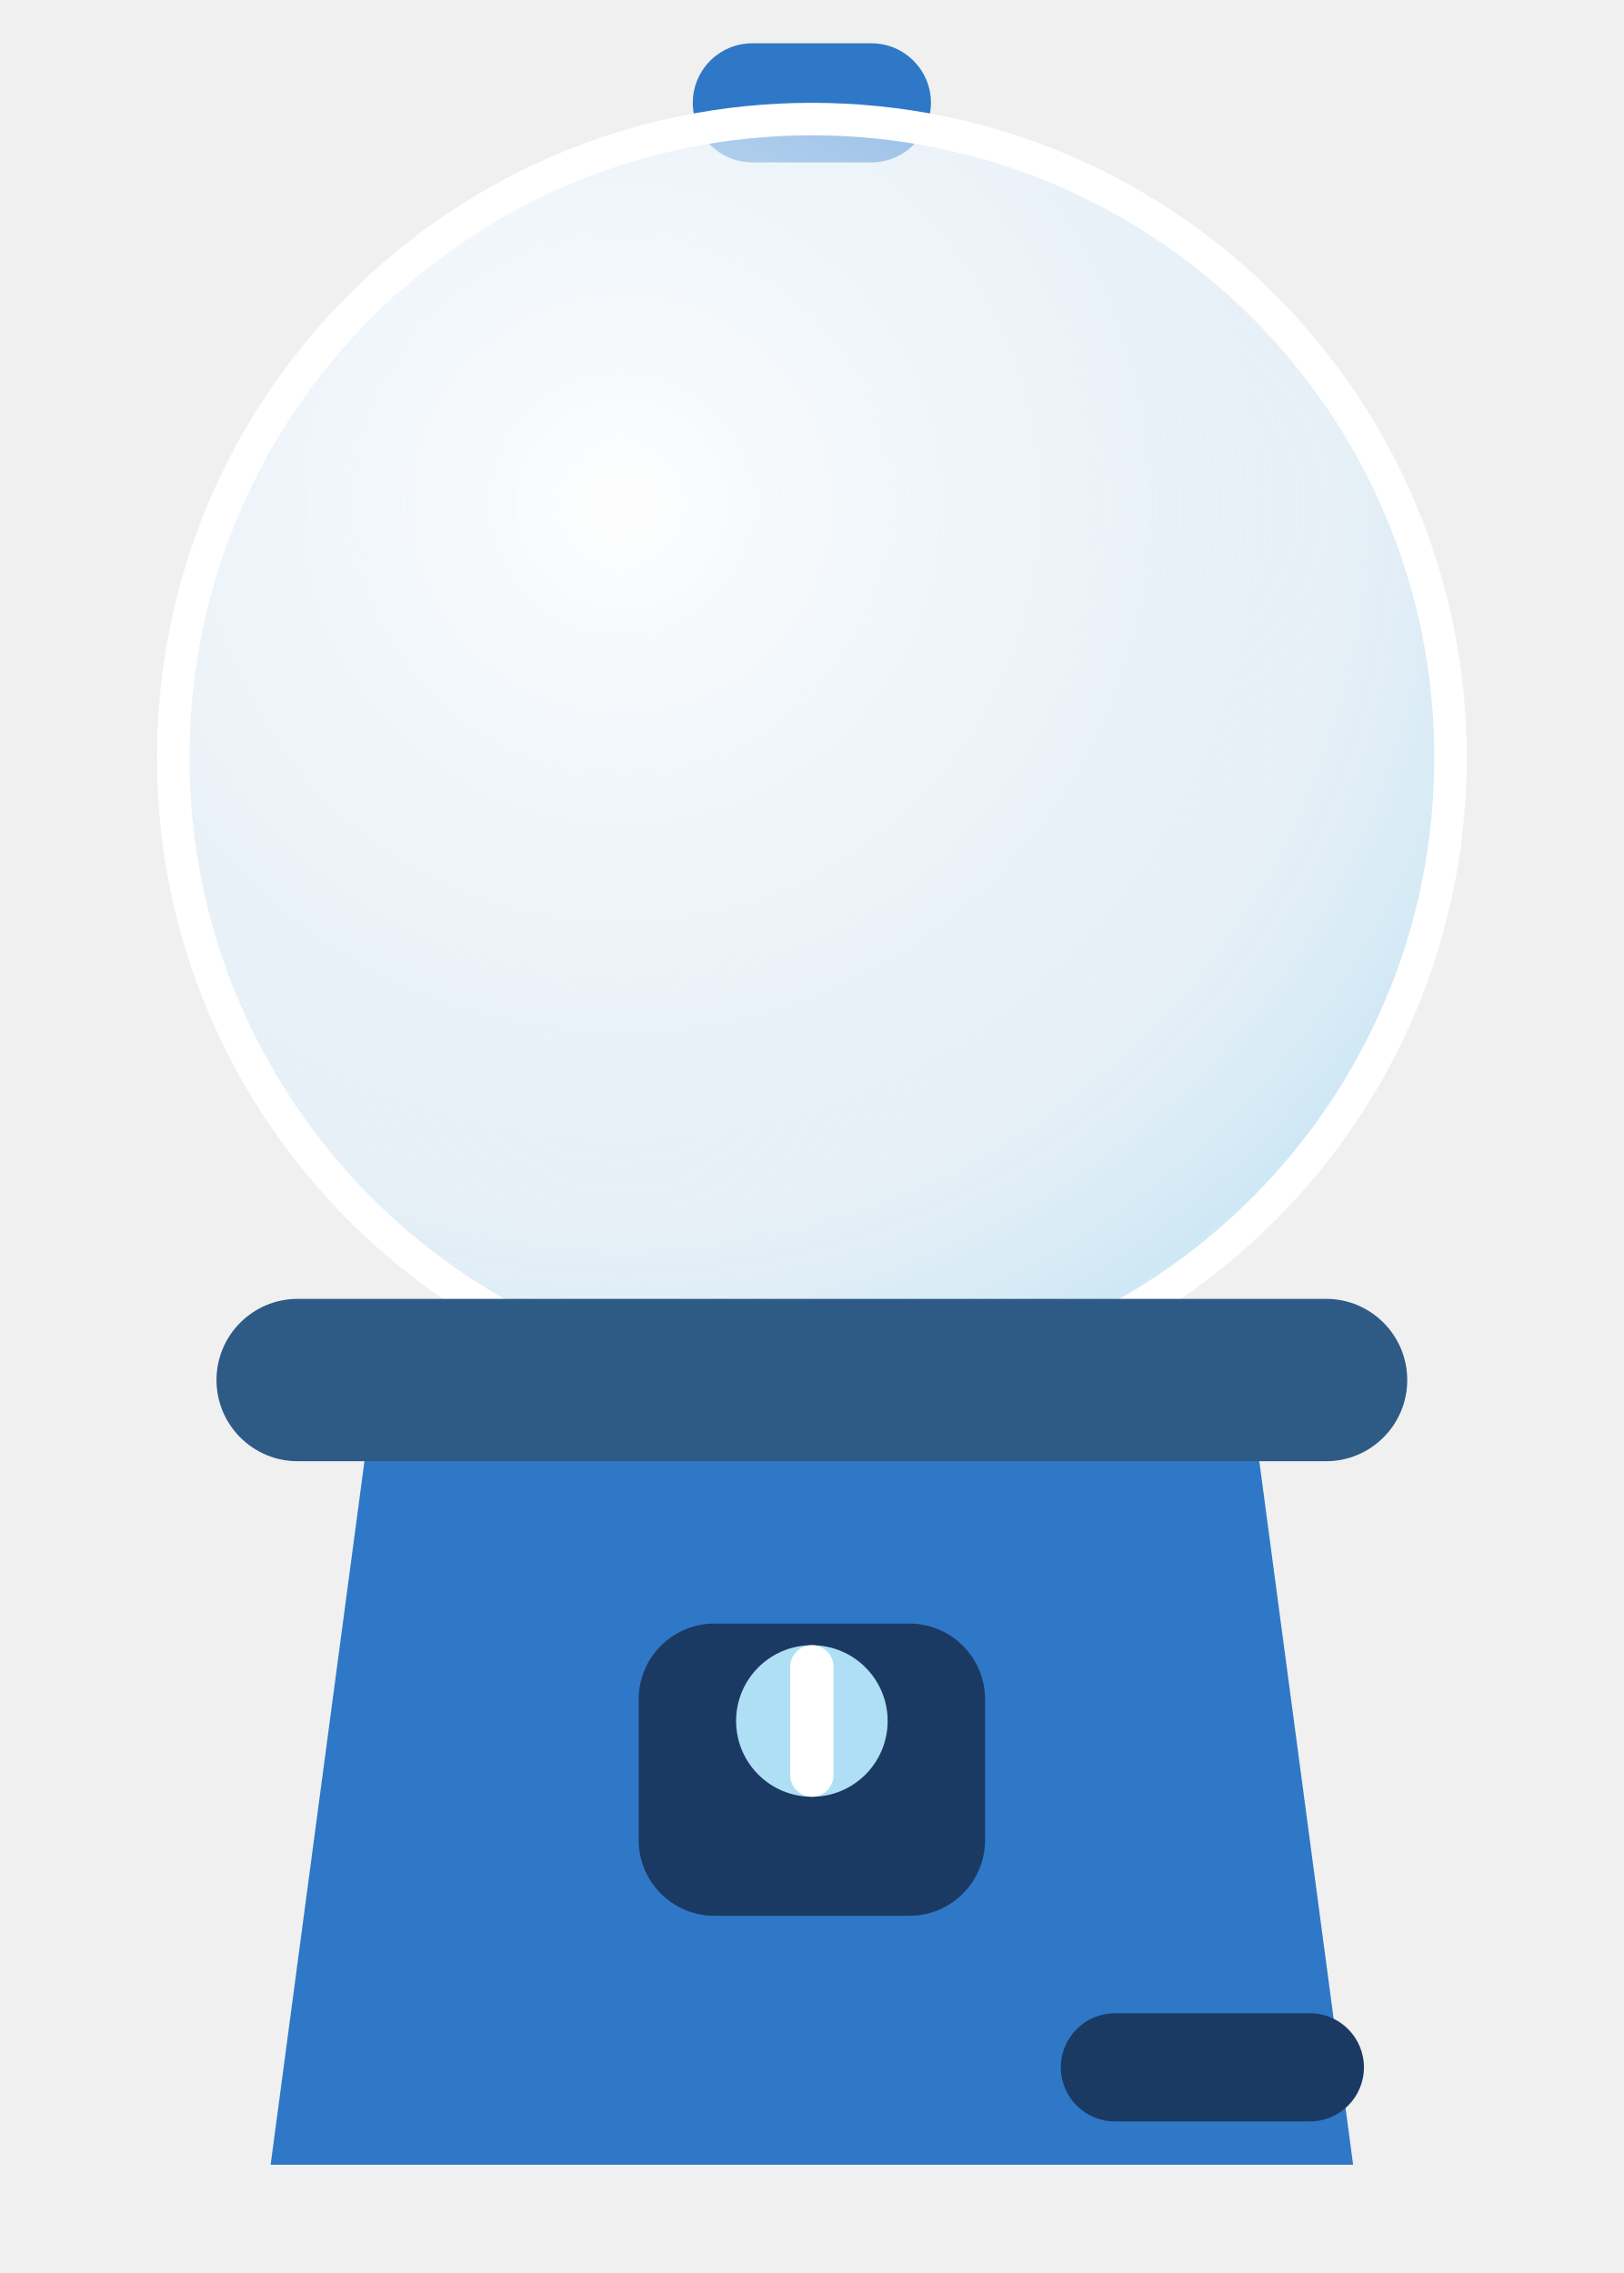
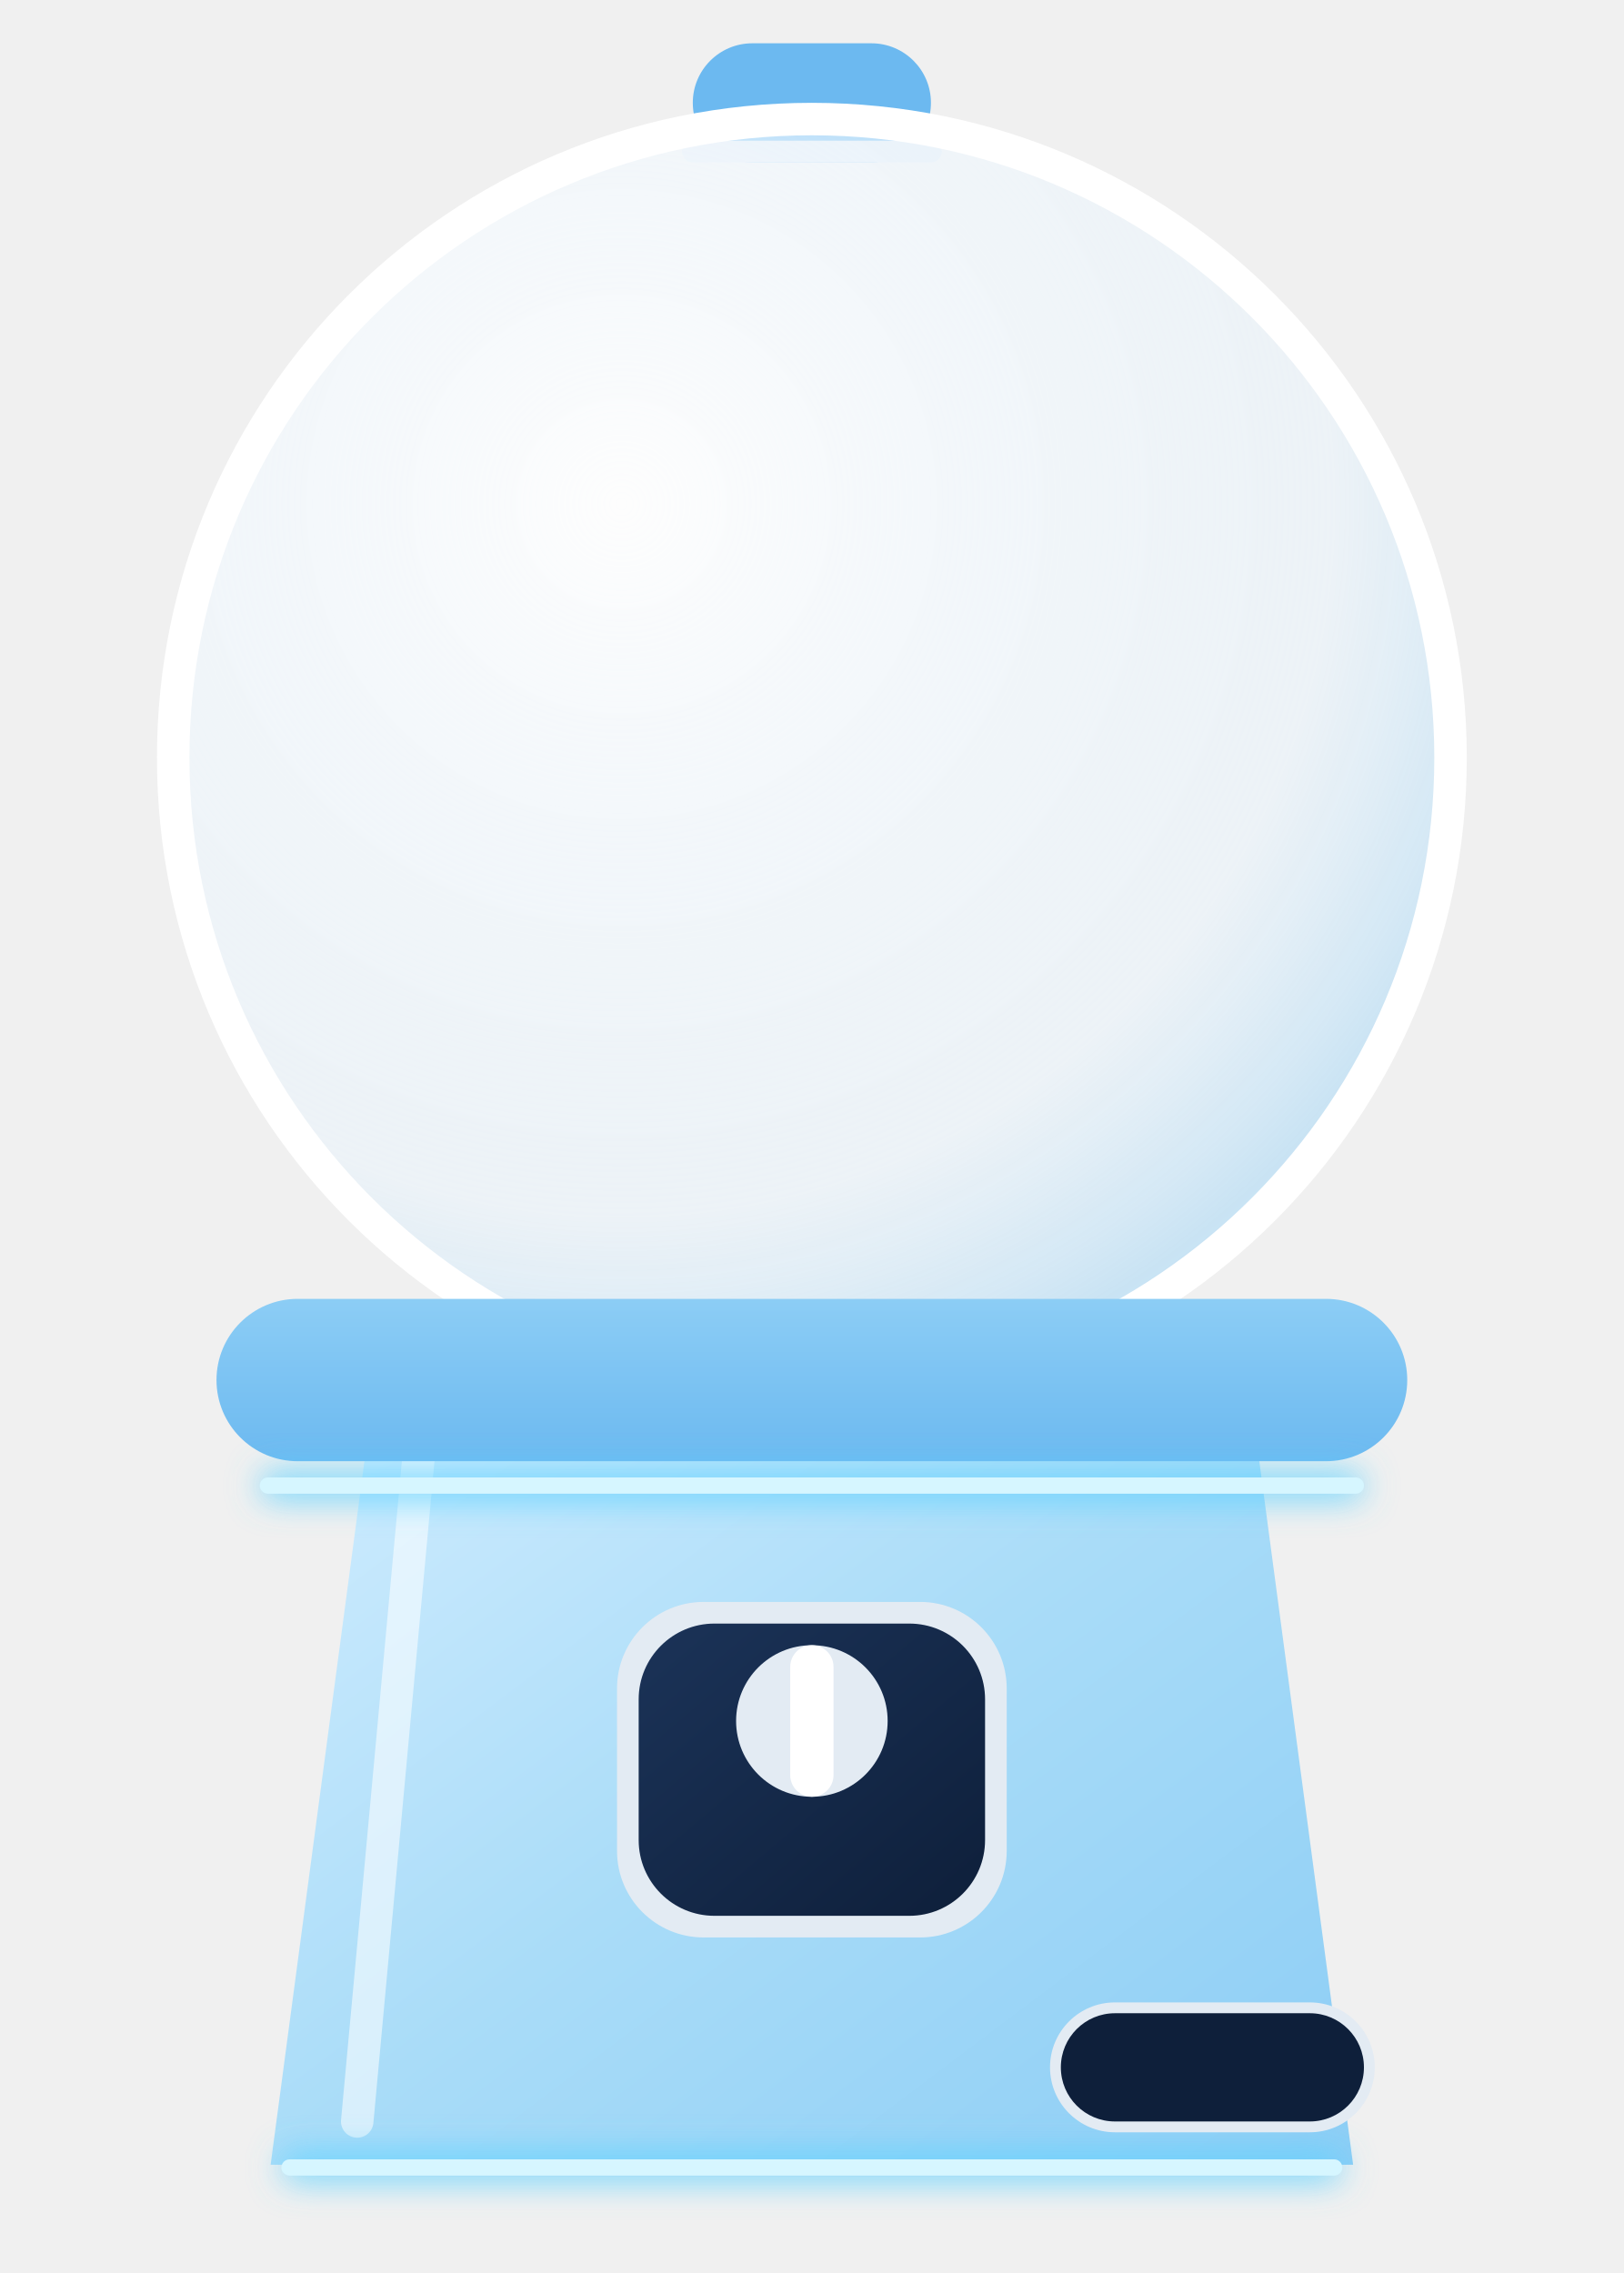
<svg xmlns="http://www.w3.org/2000/svg" viewBox="0 0 300 420">
  <defs>
    <radialGradient id="glass" cx=".35" cy=".3" r=".8">
      <stop offset="0" stop-color="#fff" stop-opacity=".9" />
-       <stop offset=".7" stop-color="#ddf0ff" stop-opacity=".45" />
-       <stop offset="1" stop-color="#afdff5" stop-opacity=".7" />
+       <stop offset=".7" stop-color="#e8f5ff" stop-opacity=".45" />
+       <stop offset="1" stop-color="#9fd3f3" stop-opacity=".7" />
    </radialGradient>
+     <linearGradient id="acrylic" x1="0" y1="0" x2="1" y2="1">
+       <stop offset="0" stop-color="#d4eeff" />
+       <stop offset=".5" stop-color="#a9dcf8" />
+       <stop offset="1" stop-color="#8ccdf5" />
+     </linearGradient>
+     <linearGradient id="base" x1="0" y1="0" x2="0" y2="1">
+       <stop offset="0" stop-color="#8ccdf5" />
+       <stop offset="1" stop-color="#6cb9f0" />
+     </linearGradient>
+     <linearGradient id="screen" x1="0" y1="0" x2="1" y2="1">
+       <stop offset="0" stop-color="#1b3358" />
+       <stop offset="1" stop-color="#0e1f3a" />
+     </linearGradient>
+     <filter id="glow" x="-20%" y="-200%" width="140%" height="500%">
+       <feGaussianBlur stdDeviation="3" />
+     </filter>
  </defs>
-   <rect x="128" y="8" width="44" height="22" rx="11" fill="#2e78c7" />
+   <rect x="128" y="8" width="44" height="22" rx="11" fill="#6cb9f0" />
+   <rect x="126" y="26" width="48" height="4" rx="2" fill="#e3ebf3" />
  <circle cx="150" cy="140" r="118" fill="url(#glass)" stroke="#fff" stroke-width="6" />
-   <path d="M70 250h160l20 150H50z" fill="#2e78c7" />
-   <rect x="40" y="240" width="220" height="30" rx="15" fill="#2e5a86" />
-   <rect x="118" y="300" width="64" height="54" rx="14" fill="#1b3a63" />
-   <circle cx="150" cy="318" r="14" fill="#afdff5" />
+   <path d="M70 250h160l20 150H50z" fill="url(#acrylic)" />
+   <path d="M78 262 L66 392" stroke="#fff" stroke-width="6" stroke-linecap="round" opacity=".55" />
+   <rect x="40" y="240" width="220" height="30" rx="15" fill="url(#base)" />
+   <rect x="48" y="272" width="204" height="5" rx="2.5" fill="#5fd2ff" filter="url(#glow)" opacity=".9" />
+   <rect x="48" y="273" width="204" height="3" rx="1.5" fill="#d6f6ff" />
+   <rect x="114" y="296" width="72" height="62" rx="16" fill="#e3ebf3" />
+   <rect x="118" y="300" width="64" height="54" rx="14" fill="url(#screen)" />
+   <circle cx="150" cy="318" r="14" fill="#e3ebf3" />
  <rect x="146" y="304" width="8" height="28" rx="4" fill="#fff" />
-   <rect x="196" y="372" width="56" height="20" rx="10" fill="#1b3a63" />
+   <rect x="52" y="398" width="196" height="5" rx="2.5" fill="#5fd2ff" filter="url(#glow)" opacity=".9" />
+   <rect x="52" y="399" width="196" height="3" rx="1.5" fill="#d6f6ff" />
+   <rect x="194" y="370" width="60" height="24" rx="12" fill="#e3ebf3" />
+   <rect x="196" y="372" width="56" height="20" rx="10" fill="#0e1f3a" />
</svg>
